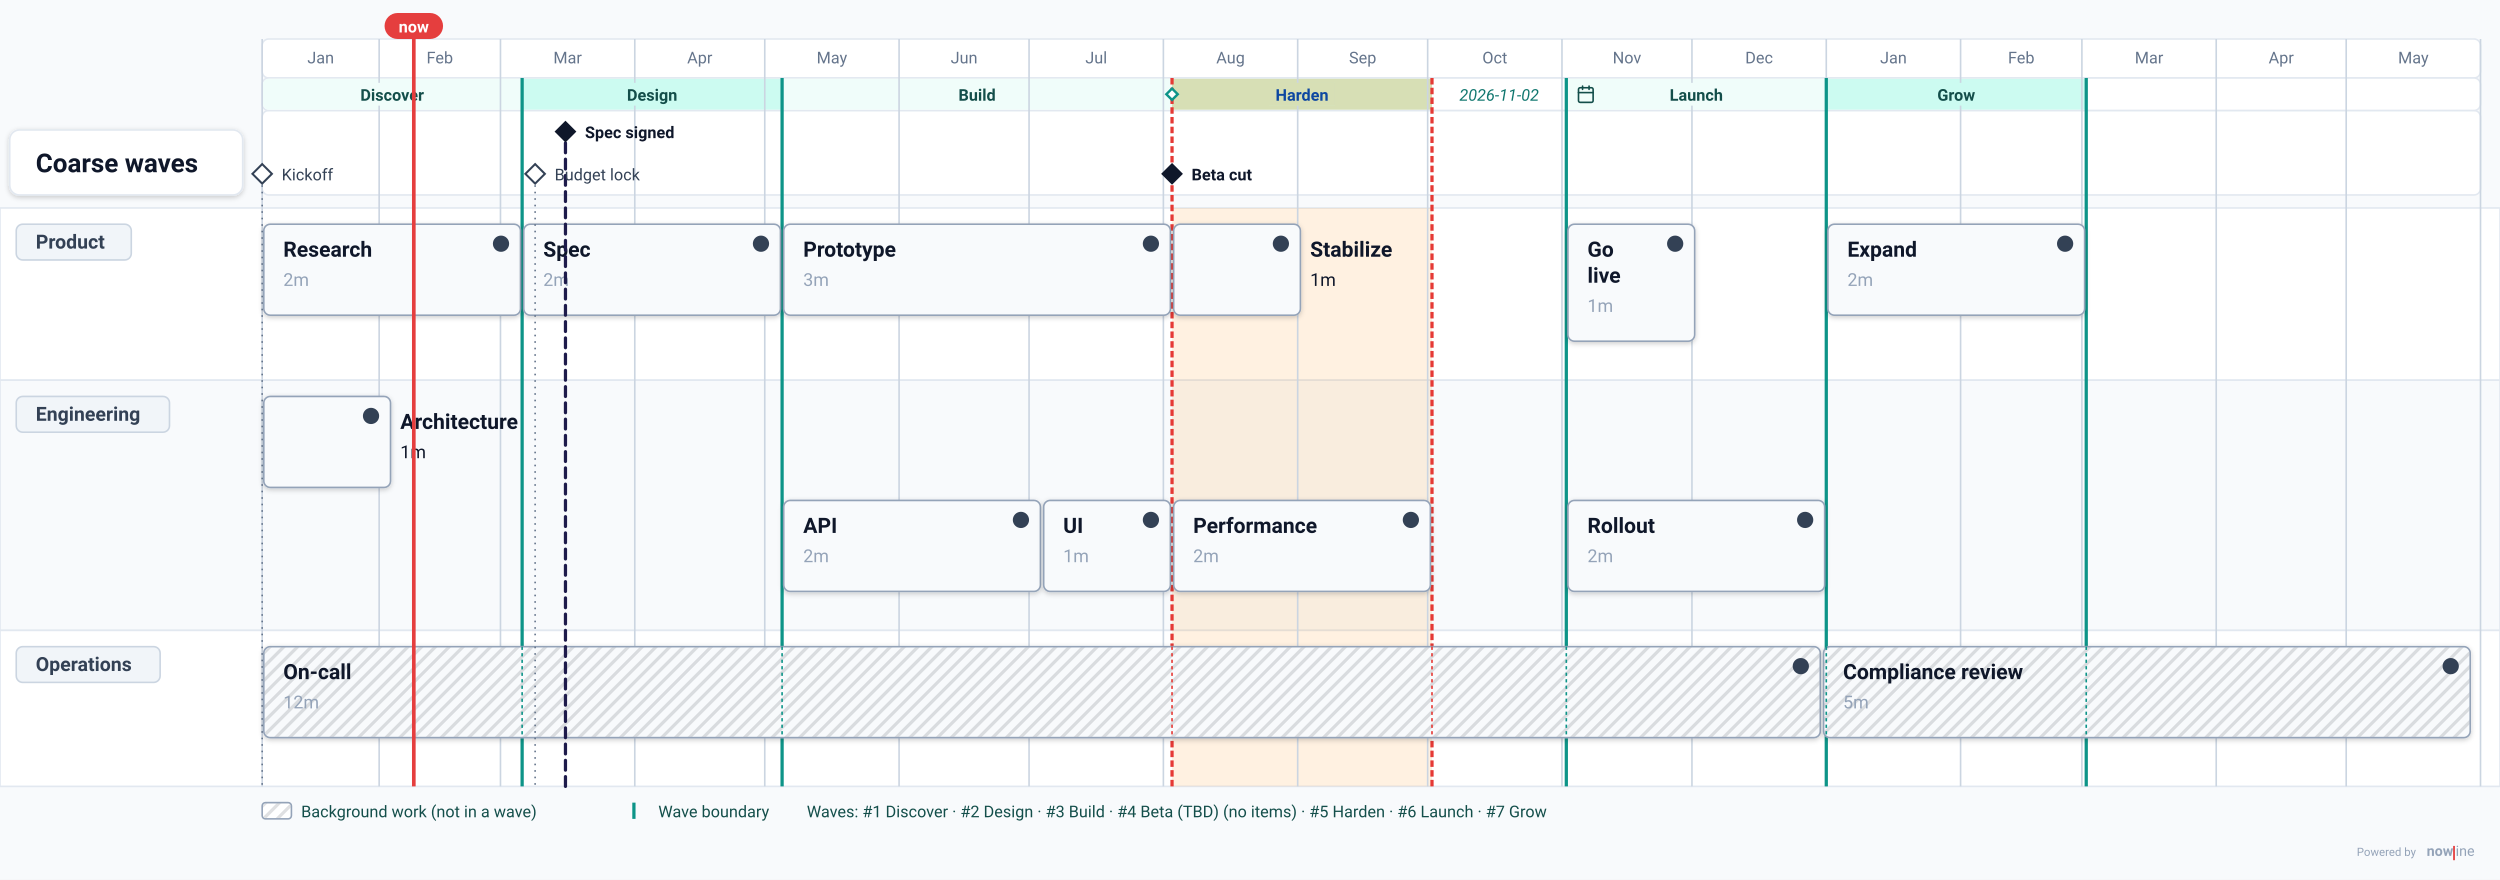
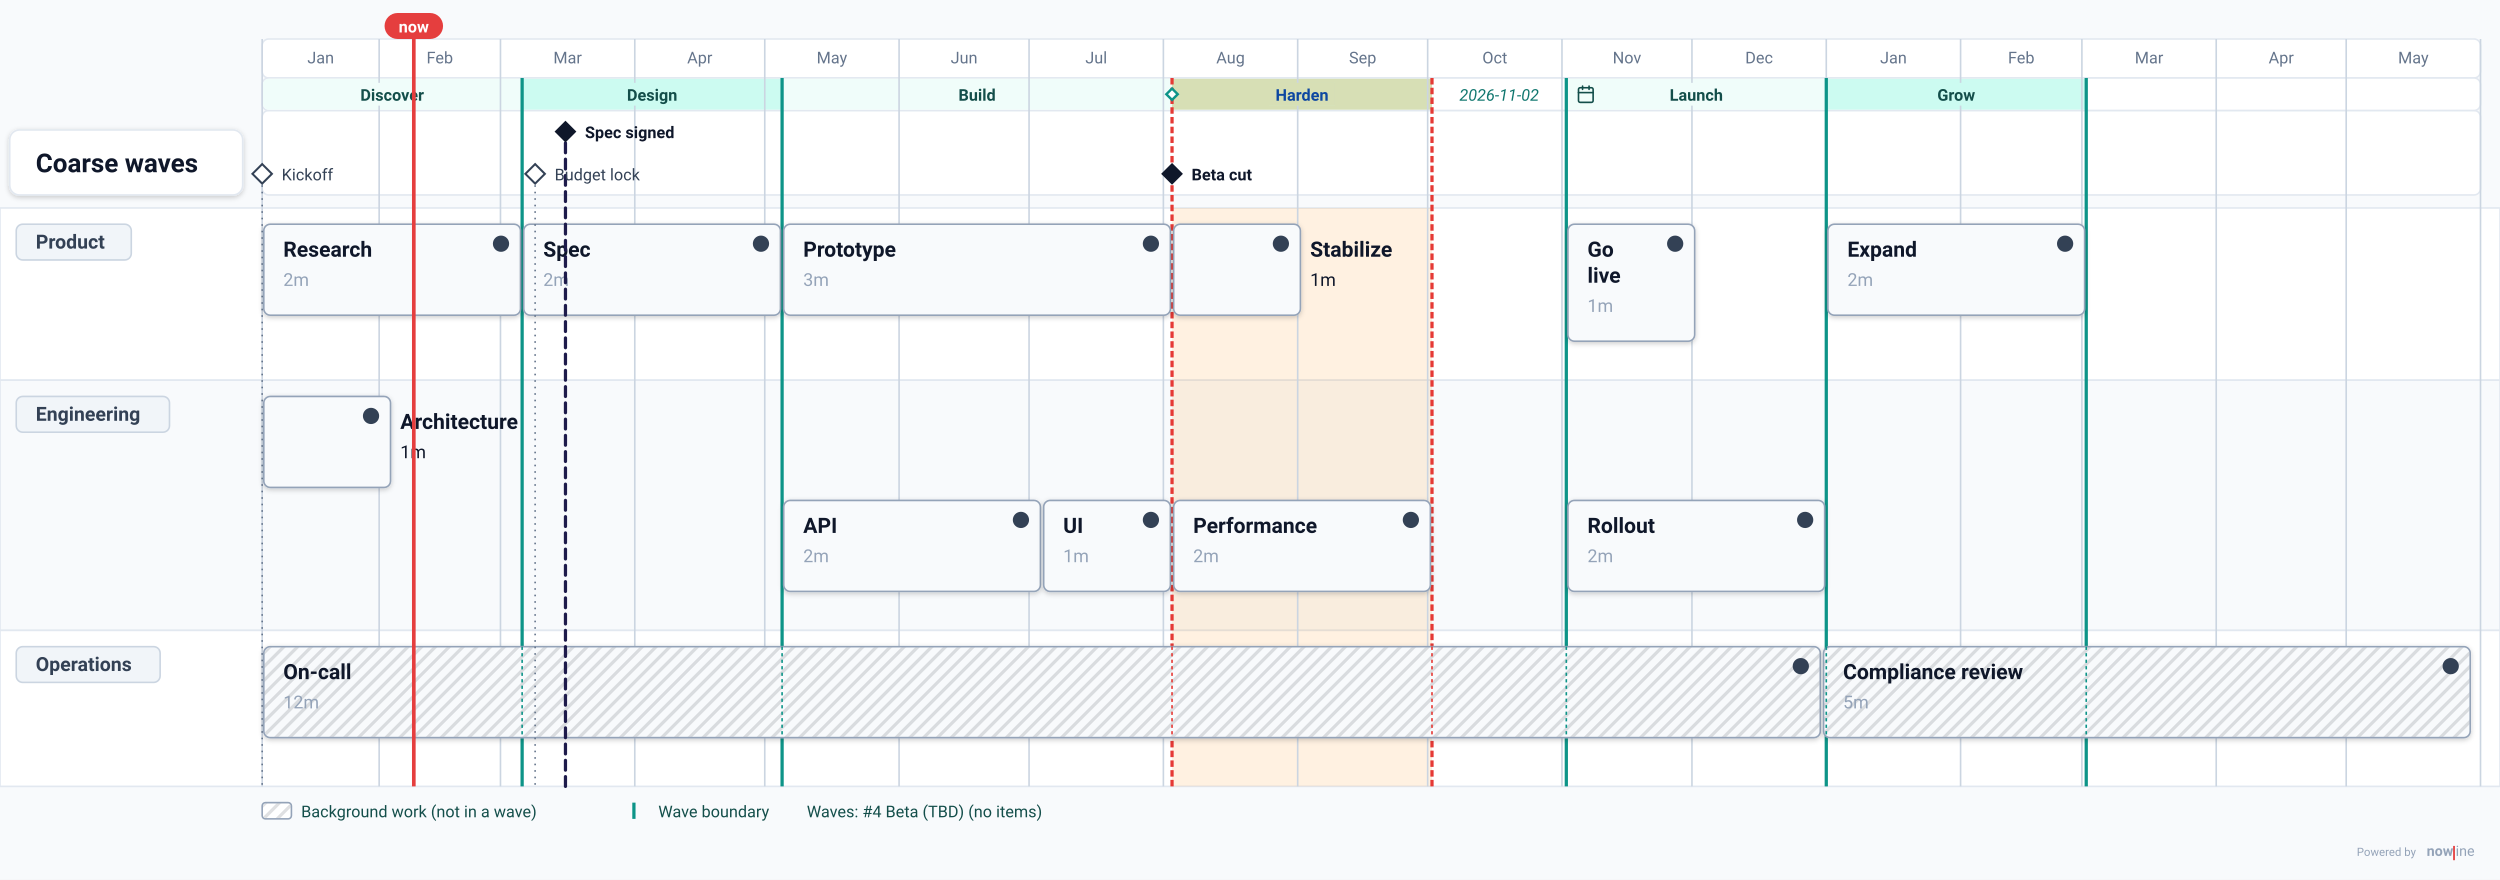
<svg xmlns="http://www.w3.org/2000/svg" data-generator="nowline" data-theme="light" height="541.44" viewBox="0 0 1538.69 541.44" width="1538.69">
  <defs>
    <filter height="200%" id="nl-0-root-shadow-subtle" width="200%" x="-50%" y="-50%">
      <feGaussianBlur in="SourceAlpha" stdDeviation="1.5" />
      <feOffset dx="0" dy="1" result="offsetblur" />
      <feComponentTransfer>
        <feFuncA type="linear" slope="0.2" />
      </feComponentTransfer>
      <feMerge>
        <feMergeNode />
        <feMergeNode in="SourceGraphic" />
      </feMerge>
    </filter>
    <filter height="200%" id="nl-0-root-shadow-soft" width="200%" x="-50%" y="-50%">
      <feGaussianBlur in="SourceAlpha" stdDeviation="5" />
      <feOffset dx="0" dy="3" result="offsetblur" />
      <feComponentTransfer>
        <feFuncA type="linear" slope="0.3" />
      </feComponentTransfer>
      <feMerge>
        <feMergeNode />
        <feMergeNode in="SourceGraphic" />
      </feMerge>
    </filter>
    <filter height="200%" id="nl-0-root-shadow-hard" width="200%" x="-50%" y="-50%">
      <feGaussianBlur in="SourceAlpha" stdDeviation="0" />
      <feOffset dx="2" dy="2" result="offsetblur" />
      <feComponentTransfer>
        <feFuncA type="linear" slope="0.45" />
      </feComponentTransfer>
      <feMerge>
        <feMergeNode />
        <feMergeNode in="SourceGraphic" />
      </feMerge>
    </filter>
    <marker id="nl-0-root-arrow-dark" viewBox="0 0 10 10" refX="9" refY="5" markerWidth="7" markerHeight="7" orient="auto">
      <path d="M 0 0 L 10 5 L 0 10 z" fill="#0f172a" />
    </marker>
    <pattern height="6" id="nl-0-root-wave-hatch-dark" patternTransform="rotate(45)" patternUnits="userSpaceOnUse" width="6">
      <line opacity="0.13" stroke="#0f172a" stroke-width="2" x1="3" x2="3" y1="0" y2="6" />
    </pattern>
  </defs>
  <rect fill="#f8fafc" height="541.44" width="1538.69" x="0" y="0" />
  <g data-layer="timeline">
    <rect fill="#ffffff" height="24" rx="4" ry="4" stroke="#e2e8f0" stroke-width="1" width="1365.33" x="161.36" y="24" />
    <rect fill="#ffffff" height="52" rx="4" ry="4" stroke="#e2e8f0" stroke-width="1" width="1365.33" x="161.36" y="68" />
    <text fill="#64748b" font-family="system-ui, -apple-system, &quot;Segoe UI&quot;, Roboto, sans-serif" font-size="10" text-anchor="middle" x="197.36" y="39">Jan</text>
    <text fill="#64748b" font-family="system-ui, -apple-system, &quot;Segoe UI&quot;, Roboto, sans-serif" font-size="10" text-anchor="middle" x="270.69" y="39">Feb</text>
    <text fill="#64748b" font-family="system-ui, -apple-system, &quot;Segoe UI&quot;, Roboto, sans-serif" font-size="10" text-anchor="middle" x="349.36" y="39">Mar</text>
    <text fill="#64748b" font-family="system-ui, -apple-system, &quot;Segoe UI&quot;, Roboto, sans-serif" font-size="10" text-anchor="middle" x="430.69" y="39">Apr</text>
    <text fill="#64748b" font-family="system-ui, -apple-system, &quot;Segoe UI&quot;, Roboto, sans-serif" font-size="10" text-anchor="middle" x="512.03" y="39">May</text>
    <text fill="#64748b" font-family="system-ui, -apple-system, &quot;Segoe UI&quot;, Roboto, sans-serif" font-size="10" text-anchor="middle" x="593.36" y="39">Jun</text>
    <text fill="#64748b" font-family="system-ui, -apple-system, &quot;Segoe UI&quot;, Roboto, sans-serif" font-size="10" text-anchor="middle" x="674.69" y="39">Jul</text>
    <text fill="#64748b" font-family="system-ui, -apple-system, &quot;Segoe UI&quot;, Roboto, sans-serif" font-size="10" text-anchor="middle" x="757.36" y="39">Aug</text>
    <text fill="#64748b" font-family="system-ui, -apple-system, &quot;Segoe UI&quot;, Roboto, sans-serif" font-size="10" text-anchor="middle" x="838.69" y="39">Sep</text>
    <text fill="#64748b" font-family="system-ui, -apple-system, &quot;Segoe UI&quot;, Roboto, sans-serif" font-size="10" text-anchor="middle" x="920.03" y="39">Oct</text>
    <text fill="#64748b" font-family="system-ui, -apple-system, &quot;Segoe UI&quot;, Roboto, sans-serif" font-size="10" text-anchor="middle" x="1001.36" y="39">Nov</text>
    <text fill="#64748b" font-family="system-ui, -apple-system, &quot;Segoe UI&quot;, Roboto, sans-serif" font-size="10" text-anchor="middle" x="1082.69" y="39">Dec</text>
    <text fill="#64748b" font-family="system-ui, -apple-system, &quot;Segoe UI&quot;, Roboto, sans-serif" font-size="10" text-anchor="middle" x="1165.36" y="39">Jan</text>
    <text fill="#64748b" font-family="system-ui, -apple-system, &quot;Segoe UI&quot;, Roboto, sans-serif" font-size="10" text-anchor="middle" x="1244.03" y="39">Feb</text>
    <text fill="#64748b" font-family="system-ui, -apple-system, &quot;Segoe UI&quot;, Roboto, sans-serif" font-size="10" text-anchor="middle" x="1322.69" y="39">Mar</text>
    <text fill="#64748b" font-family="system-ui, -apple-system, &quot;Segoe UI&quot;, Roboto, sans-serif" font-size="10" text-anchor="middle" x="1404.03" y="39">Apr</text>
    <text fill="#64748b" font-family="system-ui, -apple-system, &quot;Segoe UI&quot;, Roboto, sans-serif" font-size="10" text-anchor="middle" x="1485.36" y="39">May</text>
  </g>
  <g data-layer="wave-strip">
    <rect fill="#ffffff" height="20" rx="4" ry="4" stroke="#e2e8f0" stroke-width="1" width="1365.33" x="161.36" y="48" />
    <g data-id="discover">
      <path d="M165.36 48.5 H321.36 V67.5 H165.36 A3.5 3.5 0 0 1 161.86 64 V52 A3.5 3.5 0 0 1 165.36 48.5 Z" fill="#f0fdfa" />
    </g>
    <g data-id="design">
      <rect fill="#ccfbf1" height="19" width="160" x="321.36" y="48.5" />
    </g>
    <g data-id="build">
      <rect fill="#f0fdfa" height="19" width="240" x="481.36" y="48.5" />
    </g>
    <g data-id="harden">
      <rect fill="#ccfbf1" height="19" width="160" x="721.36" y="48.5" />
      <rect fill="#fb8c00" fill-opacity="0.25" height="19" width="160" x="721.36" y="48.5" />
    </g>
    <g data-id="launch">
      <rect fill="#f0fdfa" height="19" width="160" x="964.03" y="48.5" />
    </g>
    <g data-id="grow">
      <rect fill="#ccfbf1" height="19" width="160" x="1124.03" y="48.5" />
    </g>
  </g>
  <g data-id="product" data-layer="swimlane-bg">
    <rect fill="#ffffff" height="106" stroke="#e2e8f0" stroke-width="1" width="1538.69" x="0" y="128" />
  </g>
  <g data-id="eng" data-layer="swimlane-bg">
    <rect fill="#f8fafc" height="154" stroke="#e2e8f0" stroke-width="1" width="1538.69" x="0" y="234" />
  </g>
  <g data-id="ops" data-layer="swimlane-bg">
    <rect fill="#ffffff" height="96" stroke="#e2e8f0" stroke-width="1" width="1538.69" x="0" y="388" />
  </g>
  <g data-layer="wave-bg">
    <rect fill="#fb8c00" fill-opacity="0.12" height="356" width="160" x="721.36" y="128" />
  </g>
  <g data-layer="grid">
    <line stroke="#cbd5e1" stroke-width="1" x1="161.36" x2="161.36" y1="24" y2="484" />
    <line stroke="#cbd5e1" stroke-width="1" x1="233.36" x2="233.36" y1="24" y2="484" />
    <line stroke="#cbd5e1" stroke-width="1" x1="308.03" x2="308.03" y1="24" y2="484" />
    <line stroke="#cbd5e1" stroke-width="1" x1="390.69" x2="390.69" y1="24" y2="484" />
    <line stroke="#cbd5e1" stroke-width="1" x1="470.69" x2="470.69" y1="24" y2="484" />
    <line stroke="#cbd5e1" stroke-width="1" x1="553.36" x2="553.36" y1="24" y2="484" />
    <line stroke="#cbd5e1" stroke-width="1" x1="633.36" x2="633.36" y1="24" y2="484" />
    <line stroke="#cbd5e1" stroke-width="1" x1="716.03" x2="716.03" y1="24" y2="484" />
    <line stroke="#cbd5e1" stroke-width="1" x1="798.69" x2="798.69" y1="24" y2="484" />
    <line stroke="#cbd5e1" stroke-width="1" x1="878.69" x2="878.69" y1="24" y2="484" />
    <line stroke="#cbd5e1" stroke-width="1" x1="961.36" x2="961.36" y1="24" y2="484" />
    <line stroke="#cbd5e1" stroke-width="1" x1="1041.36" x2="1041.36" y1="24" y2="484" />
    <line stroke="#cbd5e1" stroke-width="1" x1="1124.03" x2="1124.03" y1="24" y2="484" />
    <line stroke="#cbd5e1" stroke-width="1" x1="1206.69" x2="1206.69" y1="24" y2="484" />
    <line stroke="#cbd5e1" stroke-width="1" x1="1281.36" x2="1281.36" y1="24" y2="484" />
    <line stroke="#cbd5e1" stroke-width="1" x1="1364.03" x2="1364.03" y1="24" y2="484" />
    <line stroke="#cbd5e1" stroke-width="1" x1="1444.03" x2="1444.03" y1="24" y2="484" />
    <line stroke="#cbd5e1" stroke-width="1" x1="1526.69" x2="1526.69" y1="24" y2="484" />
  </g>
  <g data-layer="wave-boundary">
    <line stroke="#0d9488" stroke-width="2" x1="321.36" x2="321.36" y1="48" y2="484" />
    <line stroke="#0d9488" stroke-width="2" x1="481.36" x2="481.36" y1="48" y2="484" />
    <line stroke="#e53935" stroke-dasharray="4 2" stroke-width="2" x1="721.36" x2="721.36" y1="48" y2="484" />
    <line stroke="#e53935" stroke-dasharray="4 2" stroke-width="2" x1="881.36" x2="881.36" y1="48" y2="484" />
    <line stroke="#0d9488" stroke-width="2" x1="964.03" x2="964.03" y1="48" y2="484" />
    <line stroke="#0d9488" stroke-width="2" x1="1124.03" x2="1124.03" y1="48" y2="484" />
    <line stroke="#0d9488" stroke-width="2" x1="1284.03" x2="1284.03" y1="48" y2="484" />
  </g>
  <g data-layer="wave-labels">
    <rect fill="#f0fdfa" height="14" width="52.72" x="215" y="51" />
    <text fill="#134e4a" font-family="system-ui, -apple-system, &quot;Segoe UI&quot;, Roboto, sans-serif" font-size="10" font-weight="600" text-anchor="middle" x="241.36" y="62">Discover</text>
    <rect fill="#ccfbf1" height="14" width="40.54" x="381.09" y="51" />
    <text fill="#134e4a" font-family="system-ui, -apple-system, &quot;Segoe UI&quot;, Roboto, sans-serif" font-size="10" font-weight="600" text-anchor="middle" x="401.36" y="62">Design</text>
    <rect fill="#f0fdfa" height="14" width="34.45" x="584.14" y="51" />
    <text fill="#134e4a" font-family="system-ui, -apple-system, &quot;Segoe UI&quot;, Roboto, sans-serif" font-size="10" font-weight="600" text-anchor="middle" x="601.36" y="62">Build</text>
    <path d="M721.36 54.5 L724.86 58 L721.36 61.5 L717.86 58 Z" fill="#ffffff" stroke="#0d9488" stroke-width="1.5" />
    <rect fill="#ccfbf1" height="14" width="40.54" x="781.09" y="51" />
    <rect fill="#fb8c00" fill-opacity="0.25" height="14" width="40.54" x="781.09" y="51" />
    <text fill="#0d47a1" font-family="system-ui, -apple-system, &quot;Segoe UI&quot;, Roboto, sans-serif" font-size="10" font-weight="600" text-anchor="middle" x="801.36" y="62">Harden</text>
    <rect fill="#ffffff" height="14" width="62" x="891.69" y="51" />
    <text fill="#0f766e" font-family="system-ui, -apple-system, &quot;Segoe UI&quot;, Roboto, sans-serif" font-size="10" font-style="italic" text-anchor="middle" x="922.69" y="62">2026-11-02</text>
    <g data-date="2026-11-02" data-layer="inline-date-pin" data-side="after">
      <svg x="970.03" y="52" width="12" height="12" viewBox="0 0 24 24" style="color:#134e4a" aria-hidden="true">
        <rect x="3" y="4" width="18" height="18" rx="2" ry="2" fill="none" stroke="currentColor" stroke-width="2" stroke-linecap="round" stroke-linejoin="round" />
        <line x1="16" x2="16" y1="2" y2="6" stroke="currentColor" stroke-width="2" stroke-linecap="round" stroke-linejoin="round" />
        <line x1="8" x2="8" y1="2" y2="6" stroke="currentColor" stroke-width="2" stroke-linecap="round" stroke-linejoin="round" />
        <line x1="3" x2="21" y1="10" y2="10" stroke="currentColor" stroke-width="2" stroke-linecap="round" stroke-linejoin="round" />
      </svg>
    </g>
    <rect fill="#f0fdfa" height="14" width="40.54" x="1023.76" y="51" />
    <text fill="#134e4a" font-family="system-ui, -apple-system, &quot;Segoe UI&quot;, Roboto, sans-serif" font-size="10" font-weight="600" text-anchor="middle" x="1044.03" y="62">Launch</text>
    <rect fill="#ccfbf1" height="14" width="28.36" x="1189.85" y="51" />
    <text fill="#134e4a" font-family="system-ui, -apple-system, &quot;Segoe UI&quot;, Roboto, sans-serif" font-size="10" font-weight="600" text-anchor="middle" x="1204.03" y="62">Grow</text>
  </g>
  <g data-id="product" data-layer="swimlane">
    <rect fill="#f1f5f9" height="22" rx="4" ry="4" stroke="#cbd5e1" stroke-width="1" width="70.8" x="10" y="138" />
    <text fill="#334155" font-family="system-ui, -apple-system, &quot;Segoe UI&quot;, Roboto, sans-serif" font-size="12" font-weight="600" x="22" y="153">Product</text>
    <g data-id="research" data-layer="item">
      <rect fill="#f8fafc" filter="url(#nl-0-root-shadow-subtle)" height="56" rx="4" ry="4" stroke="#94a3b8" stroke-width="1" width="158" x="162.36" y="138" />
      <circle cx="308.36" cy="150" fill="#334155" r="5" />
      <text fill="#0f172a" font-family="system-ui, -apple-system, &quot;Segoe UI&quot;, Roboto, sans-serif" font-size="13" font-weight="600" x="174.36" y="158">Research</text>
      <text fill="#94a3b8" font-family="system-ui, -apple-system, &quot;Segoe UI&quot;, Roboto, sans-serif" font-size="11" x="174.36" y="176">2m</text>
    </g>
    <g data-id="spec" data-layer="item">
      <rect fill="#f8fafc" filter="url(#nl-0-root-shadow-subtle)" height="56" rx="4" ry="4" stroke="#94a3b8" stroke-width="1" width="158" x="322.36" y="138" />
      <circle cx="468.36" cy="150" fill="#334155" r="5" />
      <text fill="#0f172a" font-family="system-ui, -apple-system, &quot;Segoe UI&quot;, Roboto, sans-serif" font-size="13" font-weight="600" x="334.36" y="158">Spec</text>
      <text fill="#94a3b8" font-family="system-ui, -apple-system, &quot;Segoe UI&quot;, Roboto, sans-serif" font-size="11" x="334.36" y="176">2m</text>
    </g>
    <g data-id="prototype" data-layer="item">
      <rect fill="#f8fafc" filter="url(#nl-0-root-shadow-subtle)" height="56" rx="4" ry="4" stroke="#94a3b8" stroke-width="1" width="238" x="482.36" y="138" />
      <circle cx="708.36" cy="150" fill="#334155" r="5" />
      <text fill="#0f172a" font-family="system-ui, -apple-system, &quot;Segoe UI&quot;, Roboto, sans-serif" font-size="13" font-weight="600" x="494.36" y="158">Prototype</text>
      <text fill="#94a3b8" font-family="system-ui, -apple-system, &quot;Segoe UI&quot;, Roboto, sans-serif" font-size="11" x="494.36" y="176">3m</text>
    </g>
    <g data-id="stabilize" data-layer="item">
      <rect fill="#f8fafc" filter="url(#nl-0-root-shadow-subtle)" height="56" rx="4" ry="4" stroke="#94a3b8" stroke-width="1" width="78" x="722.36" y="138" />
      <circle cx="788.36" cy="150" fill="#334155" r="5" />
      <text fill="#0f172a" font-family="system-ui, -apple-system, &quot;Segoe UI&quot;, Roboto, sans-serif" font-size="13" font-weight="600" x="806.36" y="158">Stabilize</text>
      <text fill="#0f172a" font-family="system-ui, -apple-system, &quot;Segoe UI&quot;, Roboto, sans-serif" font-size="11" x="806.36" y="176">1m</text>
    </g>
    <g data-id="go-live" data-layer="item">
      <rect fill="#f8fafc" filter="url(#nl-0-root-shadow-subtle)" height="72" rx="4" ry="4" stroke="#94a3b8" stroke-width="1" width="78" x="965.03" y="138" />
      <circle cx="1031.03" cy="150" fill="#334155" r="5" />
      <text fill="#0f172a" font-family="system-ui, -apple-system, &quot;Segoe UI&quot;, Roboto, sans-serif" font-size="13" font-weight="600" x="977.03" y="158">Go</text>
      <text fill="#0f172a" font-family="system-ui, -apple-system, &quot;Segoe UI&quot;, Roboto, sans-serif" font-size="13" font-weight="600" x="977.03" y="174">live</text>
      <text fill="#94a3b8" font-family="system-ui, -apple-system, &quot;Segoe UI&quot;, Roboto, sans-serif" font-size="11" x="977.03" y="192">1m</text>
    </g>
    <g data-id="expand" data-layer="item">
      <rect fill="#f8fafc" filter="url(#nl-0-root-shadow-subtle)" height="56" rx="4" ry="4" stroke="#94a3b8" stroke-width="1" width="158" x="1125.03" y="138" />
      <circle cx="1271.03" cy="150" fill="#334155" r="5" />
      <text fill="#0f172a" font-family="system-ui, -apple-system, &quot;Segoe UI&quot;, Roboto, sans-serif" font-size="13" font-weight="600" x="1137.03" y="158">Expand</text>
      <text fill="#94a3b8" font-family="system-ui, -apple-system, &quot;Segoe UI&quot;, Roboto, sans-serif" font-size="11" x="1137.03" y="176">2m</text>
    </g>
  </g>
  <g data-id="eng" data-layer="swimlane">
    <rect fill="#f1f5f9" height="22" rx="4" ry="4" stroke="#cbd5e1" stroke-width="1" width="94.32" x="10" y="244" />
    <text fill="#334155" font-family="system-ui, -apple-system, &quot;Segoe UI&quot;, Roboto, sans-serif" font-size="12" font-weight="600" x="22" y="259">Engineering</text>
    <g data-id="arch" data-layer="item">
      <rect fill="#f8fafc" filter="url(#nl-0-root-shadow-subtle)" height="56" rx="4" ry="4" stroke="#94a3b8" stroke-width="1" width="78" x="162.36" y="244" />
      <circle cx="228.36" cy="256" fill="#334155" r="5" />
      <text fill="#0f172a" font-family="system-ui, -apple-system, &quot;Segoe UI&quot;, Roboto, sans-serif" font-size="13" font-weight="600" x="246.36" y="264">Architecture</text>
      <text fill="#0f172a" font-family="system-ui, -apple-system, &quot;Segoe UI&quot;, Roboto, sans-serif" font-size="11" x="246.36" y="282">1m</text>
    </g>
    <g data-layer="group">
      <g data-id="api" data-layer="item">
        <rect fill="#f8fafc" filter="url(#nl-0-root-shadow-subtle)" height="56" rx="4" ry="4" stroke="#94a3b8" stroke-width="1" width="158" x="482.36" y="308" />
        <circle cx="628.36" cy="320" fill="#334155" r="5" />
        <text fill="#0f172a" font-family="system-ui, -apple-system, &quot;Segoe UI&quot;, Roboto, sans-serif" font-size="13" font-weight="600" x="494.36" y="328">API</text>
        <text fill="#94a3b8" font-family="system-ui, -apple-system, &quot;Segoe UI&quot;, Roboto, sans-serif" font-size="11" x="494.36" y="346">2m</text>
      </g>
      <g data-id="ui" data-layer="item">
        <rect fill="#f8fafc" filter="url(#nl-0-root-shadow-subtle)" height="56" rx="4" ry="4" stroke="#94a3b8" stroke-width="1" width="78" x="642.36" y="308" />
        <circle cx="708.36" cy="320" fill="#334155" r="5" />
        <text fill="#0f172a" font-family="system-ui, -apple-system, &quot;Segoe UI&quot;, Roboto, sans-serif" font-size="13" font-weight="600" x="654.36" y="328">UI</text>
        <text fill="#94a3b8" font-family="system-ui, -apple-system, &quot;Segoe UI&quot;, Roboto, sans-serif" font-size="11" x="654.36" y="346">1m</text>
      </g>
    </g>
    <g data-id="perf" data-layer="item">
      <rect fill="#f8fafc" filter="url(#nl-0-root-shadow-subtle)" height="56" rx="4" ry="4" stroke="#94a3b8" stroke-width="1" width="158" x="722.36" y="308" />
      <circle cx="868.36" cy="320" fill="#334155" r="5" />
      <text fill="#0f172a" font-family="system-ui, -apple-system, &quot;Segoe UI&quot;, Roboto, sans-serif" font-size="13" font-weight="600" x="734.36" y="328">Performance</text>
      <text fill="#94a3b8" font-family="system-ui, -apple-system, &quot;Segoe UI&quot;, Roboto, sans-serif" font-size="11" x="734.36" y="346">2m</text>
    </g>
    <g data-id="rollout" data-layer="item">
      <rect fill="#f8fafc" filter="url(#nl-0-root-shadow-subtle)" height="56" rx="4" ry="4" stroke="#94a3b8" stroke-width="1" width="158" x="965.03" y="308" />
      <circle cx="1111.03" cy="320" fill="#334155" r="5" />
      <text fill="#0f172a" font-family="system-ui, -apple-system, &quot;Segoe UI&quot;, Roboto, sans-serif" font-size="13" font-weight="600" x="977.03" y="328">Rollout</text>
      <text fill="#94a3b8" font-family="system-ui, -apple-system, &quot;Segoe UI&quot;, Roboto, sans-serif" font-size="11" x="977.03" y="346">2m</text>
    </g>
  </g>
  <g data-id="ops" data-layer="swimlane">
    <rect fill="#f1f5f9" height="22" rx="4" ry="4" stroke="#cbd5e1" stroke-width="1" width="88.56" x="10" y="398" />
    <text fill="#334155" font-family="system-ui, -apple-system, &quot;Segoe UI&quot;, Roboto, sans-serif" font-size="12" font-weight="600" x="22" y="413">Operations</text>
    <g data-id="on-call" data-layer="item">
      <rect fill="#f8fafc" filter="url(#nl-0-root-shadow-subtle)" height="56" rx="4" ry="4" stroke="#94a3b8" stroke-width="1" width="958" x="162.36" y="398" />
      <rect fill="url(#nl-0-root-wave-hatch-dark)" height="55" rx="4" ry="4" width="957" x="162.86" y="398.5" />
      <circle cx="1108.36" cy="410" fill="#334155" r="5" />
      <text fill="#0f172a" font-family="system-ui, -apple-system, &quot;Segoe UI&quot;, Roboto, sans-serif" font-size="13" font-weight="600" x="174.36" y="418">On-call</text>
      <text fill="#94a3b8" font-family="system-ui, -apple-system, &quot;Segoe UI&quot;, Roboto, sans-serif" font-size="11" x="174.36" y="436">12m</text>
    </g>
    <g data-id="compliance" data-layer="item">
      <rect fill="#f8fafc" filter="url(#nl-0-root-shadow-subtle)" height="56" rx="4" ry="4" stroke="#94a3b8" stroke-width="1" width="398" x="1122.36" y="398" />
      <rect fill="url(#nl-0-root-wave-hatch-dark)" height="55" rx="4" ry="4" width="397" x="1122.86" y="398.5" />
      <circle cx="1508.36" cy="410" fill="#334155" r="5" />
      <text fill="#0f172a" font-family="system-ui, -apple-system, &quot;Segoe UI&quot;, Roboto, sans-serif" font-size="13" font-weight="600" x="1134.36" y="418">Compliance review</text>
      <text fill="#94a3b8" font-family="system-ui, -apple-system, &quot;Segoe UI&quot;, Roboto, sans-serif" font-size="11" x="1134.36" y="436">5m</text>
    </g>
  </g>
  <g data-layer="wave-cross">
    <line stroke="#0d9488" stroke-dasharray="2 2" stroke-width="1" x1="321.36" x2="321.36" y1="398" y2="454" />
    <line stroke="#0d9488" stroke-dasharray="2 2" stroke-width="1" x1="481.36" x2="481.36" y1="398" y2="454" />
    <line stroke="#e53935" stroke-dasharray="2 2" stroke-width="1" x1="721.36" x2="721.36" y1="398" y2="454" />
    <line stroke="#e53935" stroke-dasharray="2 2" stroke-width="1" x1="881.36" x2="881.36" y1="398" y2="454" />
    <line stroke="#0d9488" stroke-dasharray="2 2" stroke-width="1" x1="964.03" x2="964.03" y1="398" y2="454" />
    <line stroke="#0d9488" stroke-dasharray="2 2" stroke-width="1" x1="1124.03" x2="1124.03" y1="398" y2="454" />
    <line stroke="#0d9488" stroke-dasharray="2 2" stroke-width="1" x1="1284.03" x2="1284.03" y1="398" y2="454" />
  </g>
  <line stroke="#64748b" stroke-dasharray="1 3" stroke-width="1" x1="161.36" x2="161.36" y1="114" y2="484" />
  <line stroke="#64748b" stroke-dasharray="1 3" stroke-width="1" x1="329.36" x2="329.36" y1="114" y2="484" />
  <line stroke="#1e1b4b" stroke-dasharray="6 4" stroke-linecap="round" stroke-width="2" x1="348.03" x2="348.03" y1="88" y2="484" />
  <g data-id="kickoff" data-layer="anchor">
    <path d="M161.36 101 L167.36 107 L161.36 113 L155.36 107 Z" fill="#ffffff" stroke="#334155" stroke-width="1.25" />
    <text fill="#334155" font-family="system-ui, -apple-system, &quot;Segoe UI&quot;, Roboto, sans-serif" font-size="10" x="173.36" y="111">Kickoff</text>
  </g>
  <g data-id="budget" data-layer="anchor">
    <path d="M329.36 101 L335.36 107 L329.36 113 L323.36 107 Z" fill="#ffffff" stroke="#334155" stroke-width="1.25" />
    <text fill="#334155" font-family="system-ui, -apple-system, &quot;Segoe UI&quot;, Roboto, sans-serif" font-size="10" x="341.36" y="111">Budget lock</text>
  </g>
  <g data-id="spec-signed" data-layer="milestone">
    <path d="M348.03 75 L354.03 81 L348.03 87 L342.03 81 Z" fill="#0f172a" stroke="#0f172a" stroke-width="1" />
    <text fill="#0f172a" font-family="system-ui, -apple-system, &quot;Segoe UI&quot;, Roboto, sans-serif" font-size="10" font-weight="600" x="360.03" y="85">Spec signed</text>
  </g>
  <g data-id="beta-cut" data-layer="milestone">
    <path d="M721.36 101 L727.36 107 L721.36 113 L715.36 107 Z" fill="#0f172a" stroke="#0f172a" stroke-width="1" />
    <text fill="#0f172a" font-family="system-ui, -apple-system, &quot;Segoe UI&quot;, Roboto, sans-serif" font-size="10" font-weight="600" x="733.36" y="111">Beta cut</text>
  </g>
  <g data-layer="nowline">
    <line stroke="#e53e3e" stroke-width="2.25" x1="254.69" x2="254.69" y1="24" y2="484" />
    <rect fill="#e53e3e" height="16" rx="8" ry="8" width="36" x="236.69" y="8" />
    <text fill="#ffffff" font-family="system-ui, -apple-system, &quot;Segoe UI&quot;, Roboto, sans-serif" font-size="10" font-weight="700" text-anchor="middle" x="254.69" y="20">now</text>
  </g>
  <g data-layer="wave-legend">
    <rect fill="#ffffff" height="10" rx="2" ry="2" stroke="#94a3b8" stroke-width="1" width="18" x="161.36" y="494" />
    <rect fill="url(#nl-0-root-wave-hatch-dark)" height="9" rx="2" ry="2" width="17" x="161.86" y="494.5" />
    <text fill="#134e4a" font-family="system-ui, -apple-system, &quot;Segoe UI&quot;, Roboto, sans-serif" font-size="10" x="185.36" y="503">Background work (not in a wave)</text>
    <line stroke="#0d9488" stroke-width="2" x1="390.16" x2="390.16" y1="494" y2="504" />
    <text fill="#134e4a" font-family="system-ui, -apple-system, &quot;Segoe UI&quot;, Roboto, sans-serif" font-size="10" x="405.16" y="503">Wave boundary</text>
-     <text fill="#134e4a" font-family="system-ui, -apple-system, &quot;Segoe UI&quot;, Roboto, sans-serif" font-size="10" x="496.56" y="503">Waves: #1 Discover · #2 Design · #3 Build · #4 Beta (TBD) (no items) · #5 Harden · #6 Launch · #7 Grow</text>
+     <text fill="#134e4a" font-family="system-ui, -apple-system, &quot;Segoe UI&quot;, Roboto, sans-serif" font-size="10" x="496.56" y="503">Waves: #4 Beta (TBD) (no items)</text>
  </g>
  <g data-id="nl-0-root-header" data-layer="header">
    <rect fill="#ffffff" filter="url(#nl-0-root-shadow-subtle)" height="40" rx="6" ry="6" stroke="#e2e8f0" stroke-width="1" width="143.36" x="6" y="80" />
    <text fill="#0f172a" font-family="system-ui, -apple-system, &quot;Segoe UI&quot;, Roboto, sans-serif" font-size="16" font-weight="600" x="22" y="106">Coarse waves</text>
  </g>
  <a aria-label="Powered by nowline" href="https://nowline.io" rel="noopener" target="_blank">
    <g data-layer="attribution">
      <g transform="translate(1450.53 518) scale(0.22)">
        <text fill="#94a3b8" font-family="system-ui, -apple-system, &quot;Segoe UI&quot;, Roboto, sans-serif" font-size="32" font-weight="400" x="0" y="40">Powered by</text>
        <text fill="#94a3b8" font-family="system-ui, -apple-system, &quot;Segoe UI&quot;, Roboto, sans-serif" font-size="40" font-weight="700" x="195.6" y="40">now</text>
        <rect fill="#e53e3e" height="40" width="5" x="269.6" y="12" />
        <text fill="#94a3b8" font-family="system-ui, -apple-system, &quot;Segoe UI&quot;, Roboto, sans-serif" font-size="40" font-weight="400" x="276.6" y="40">ine</text>
      </g>
    </g>
  </a>
</svg>
